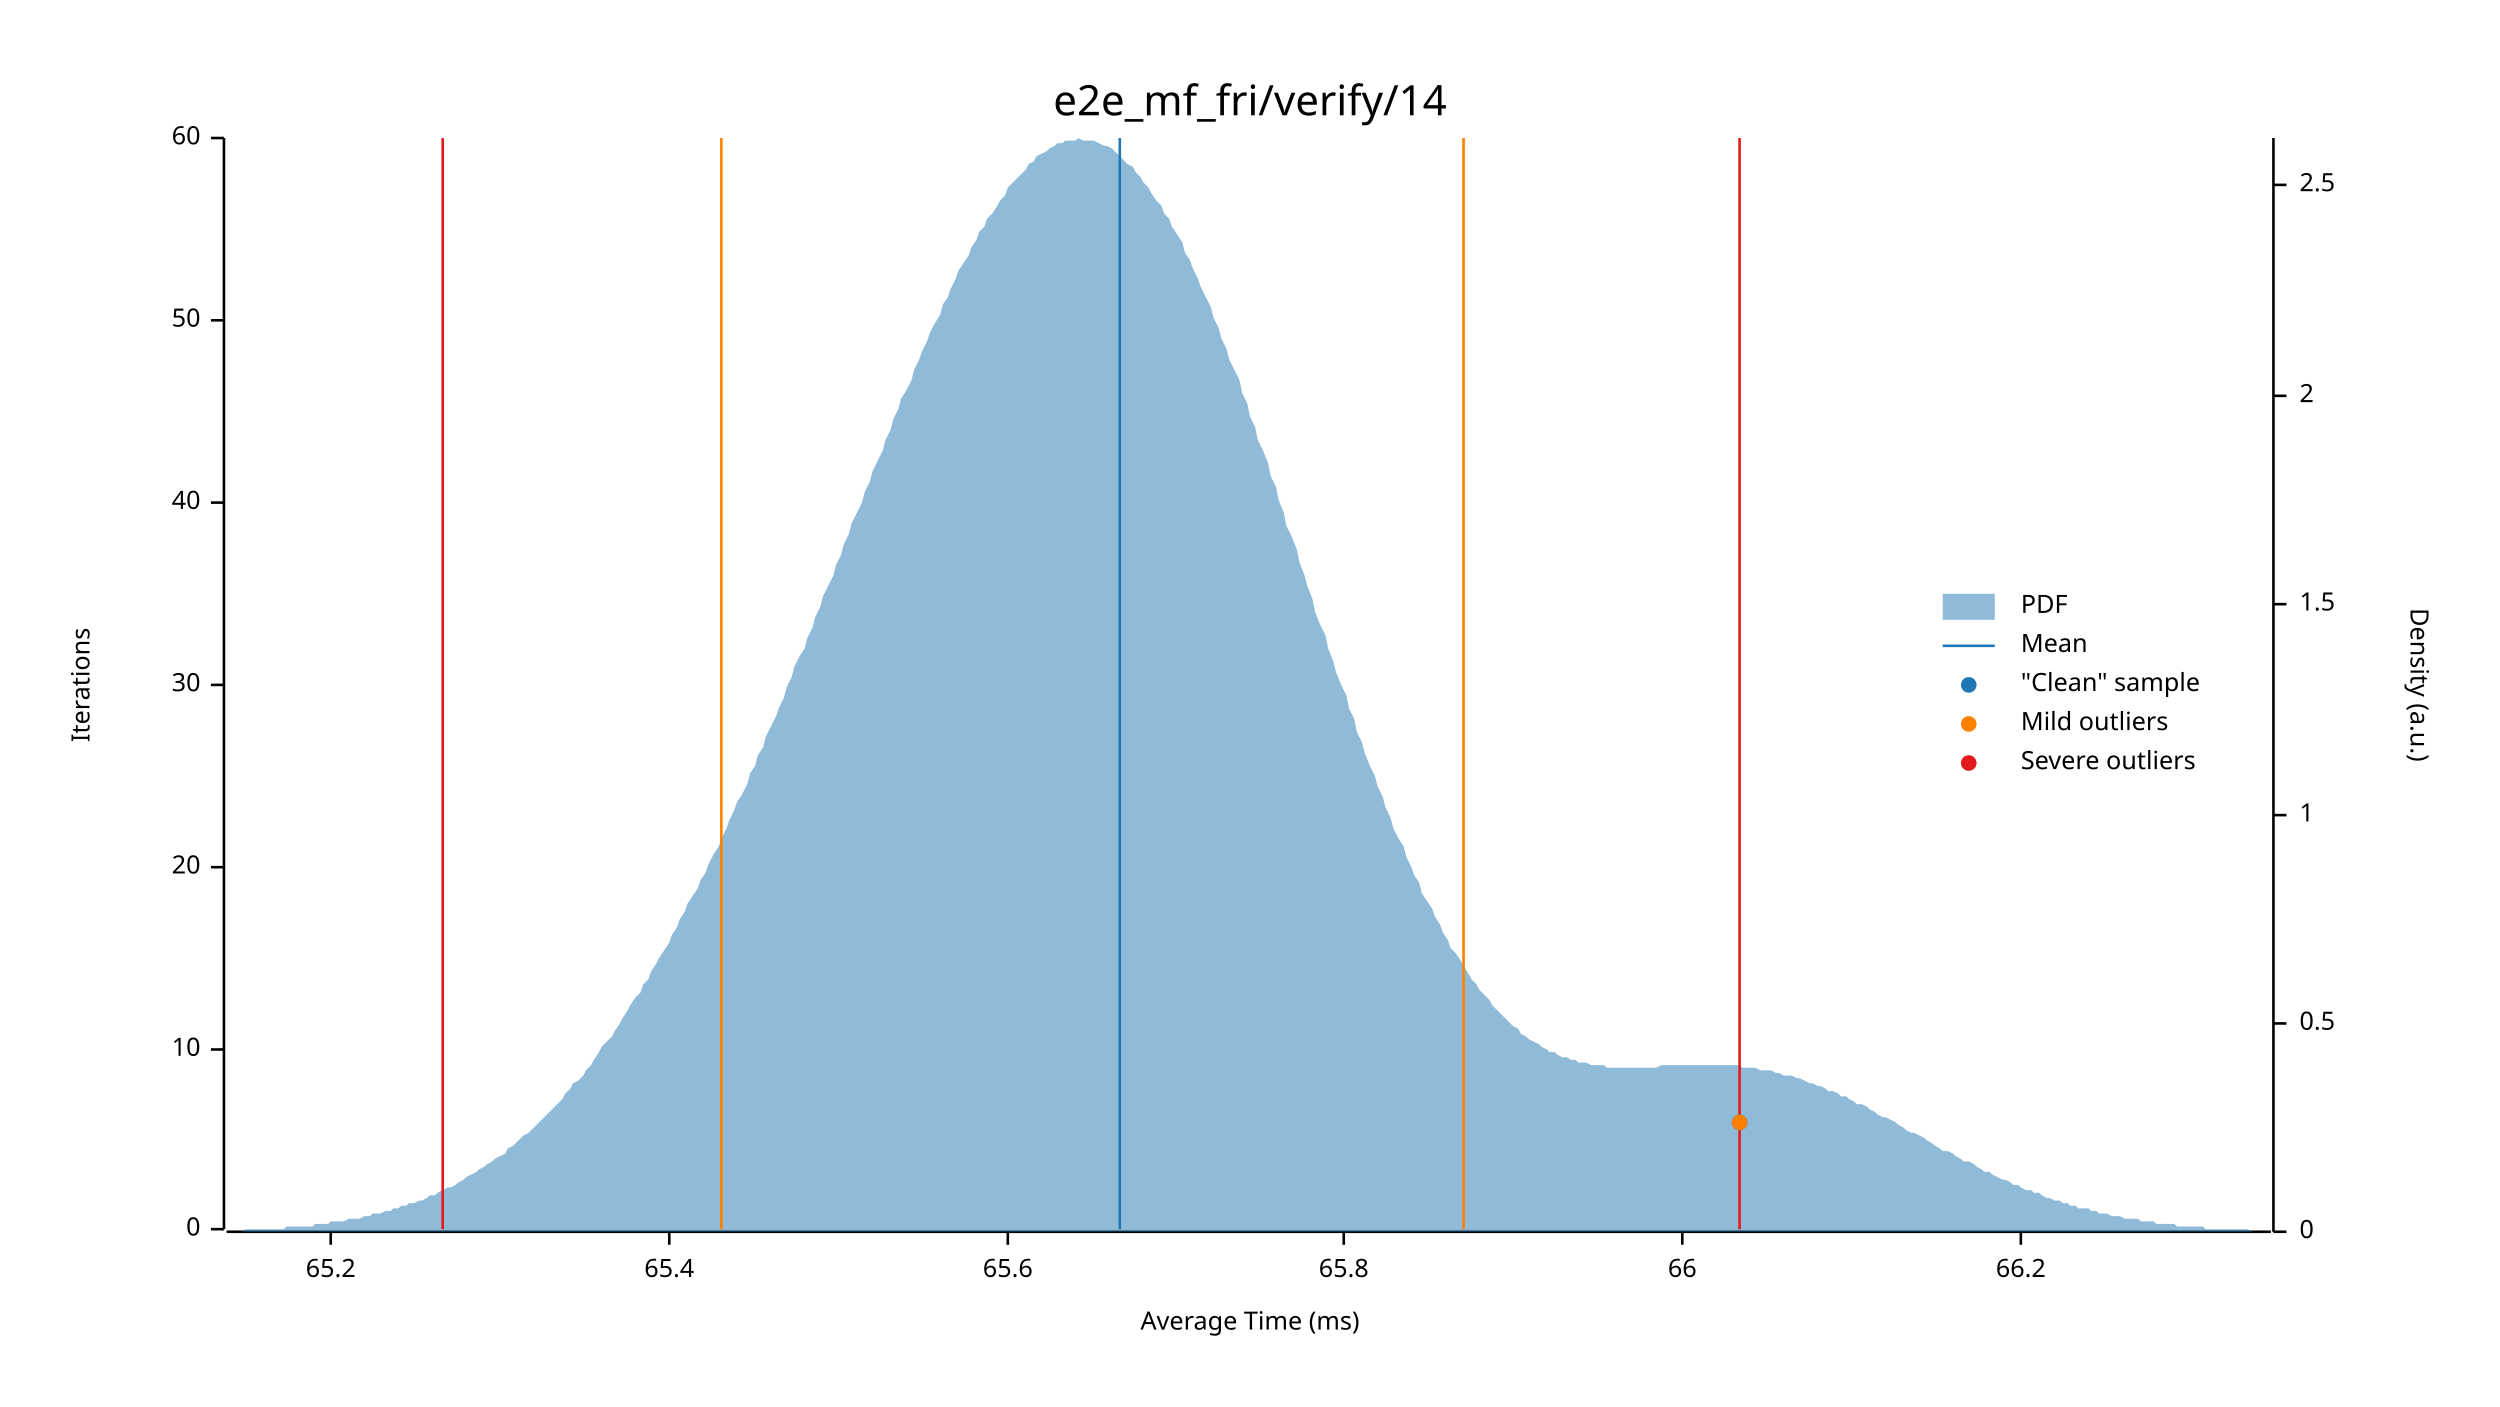
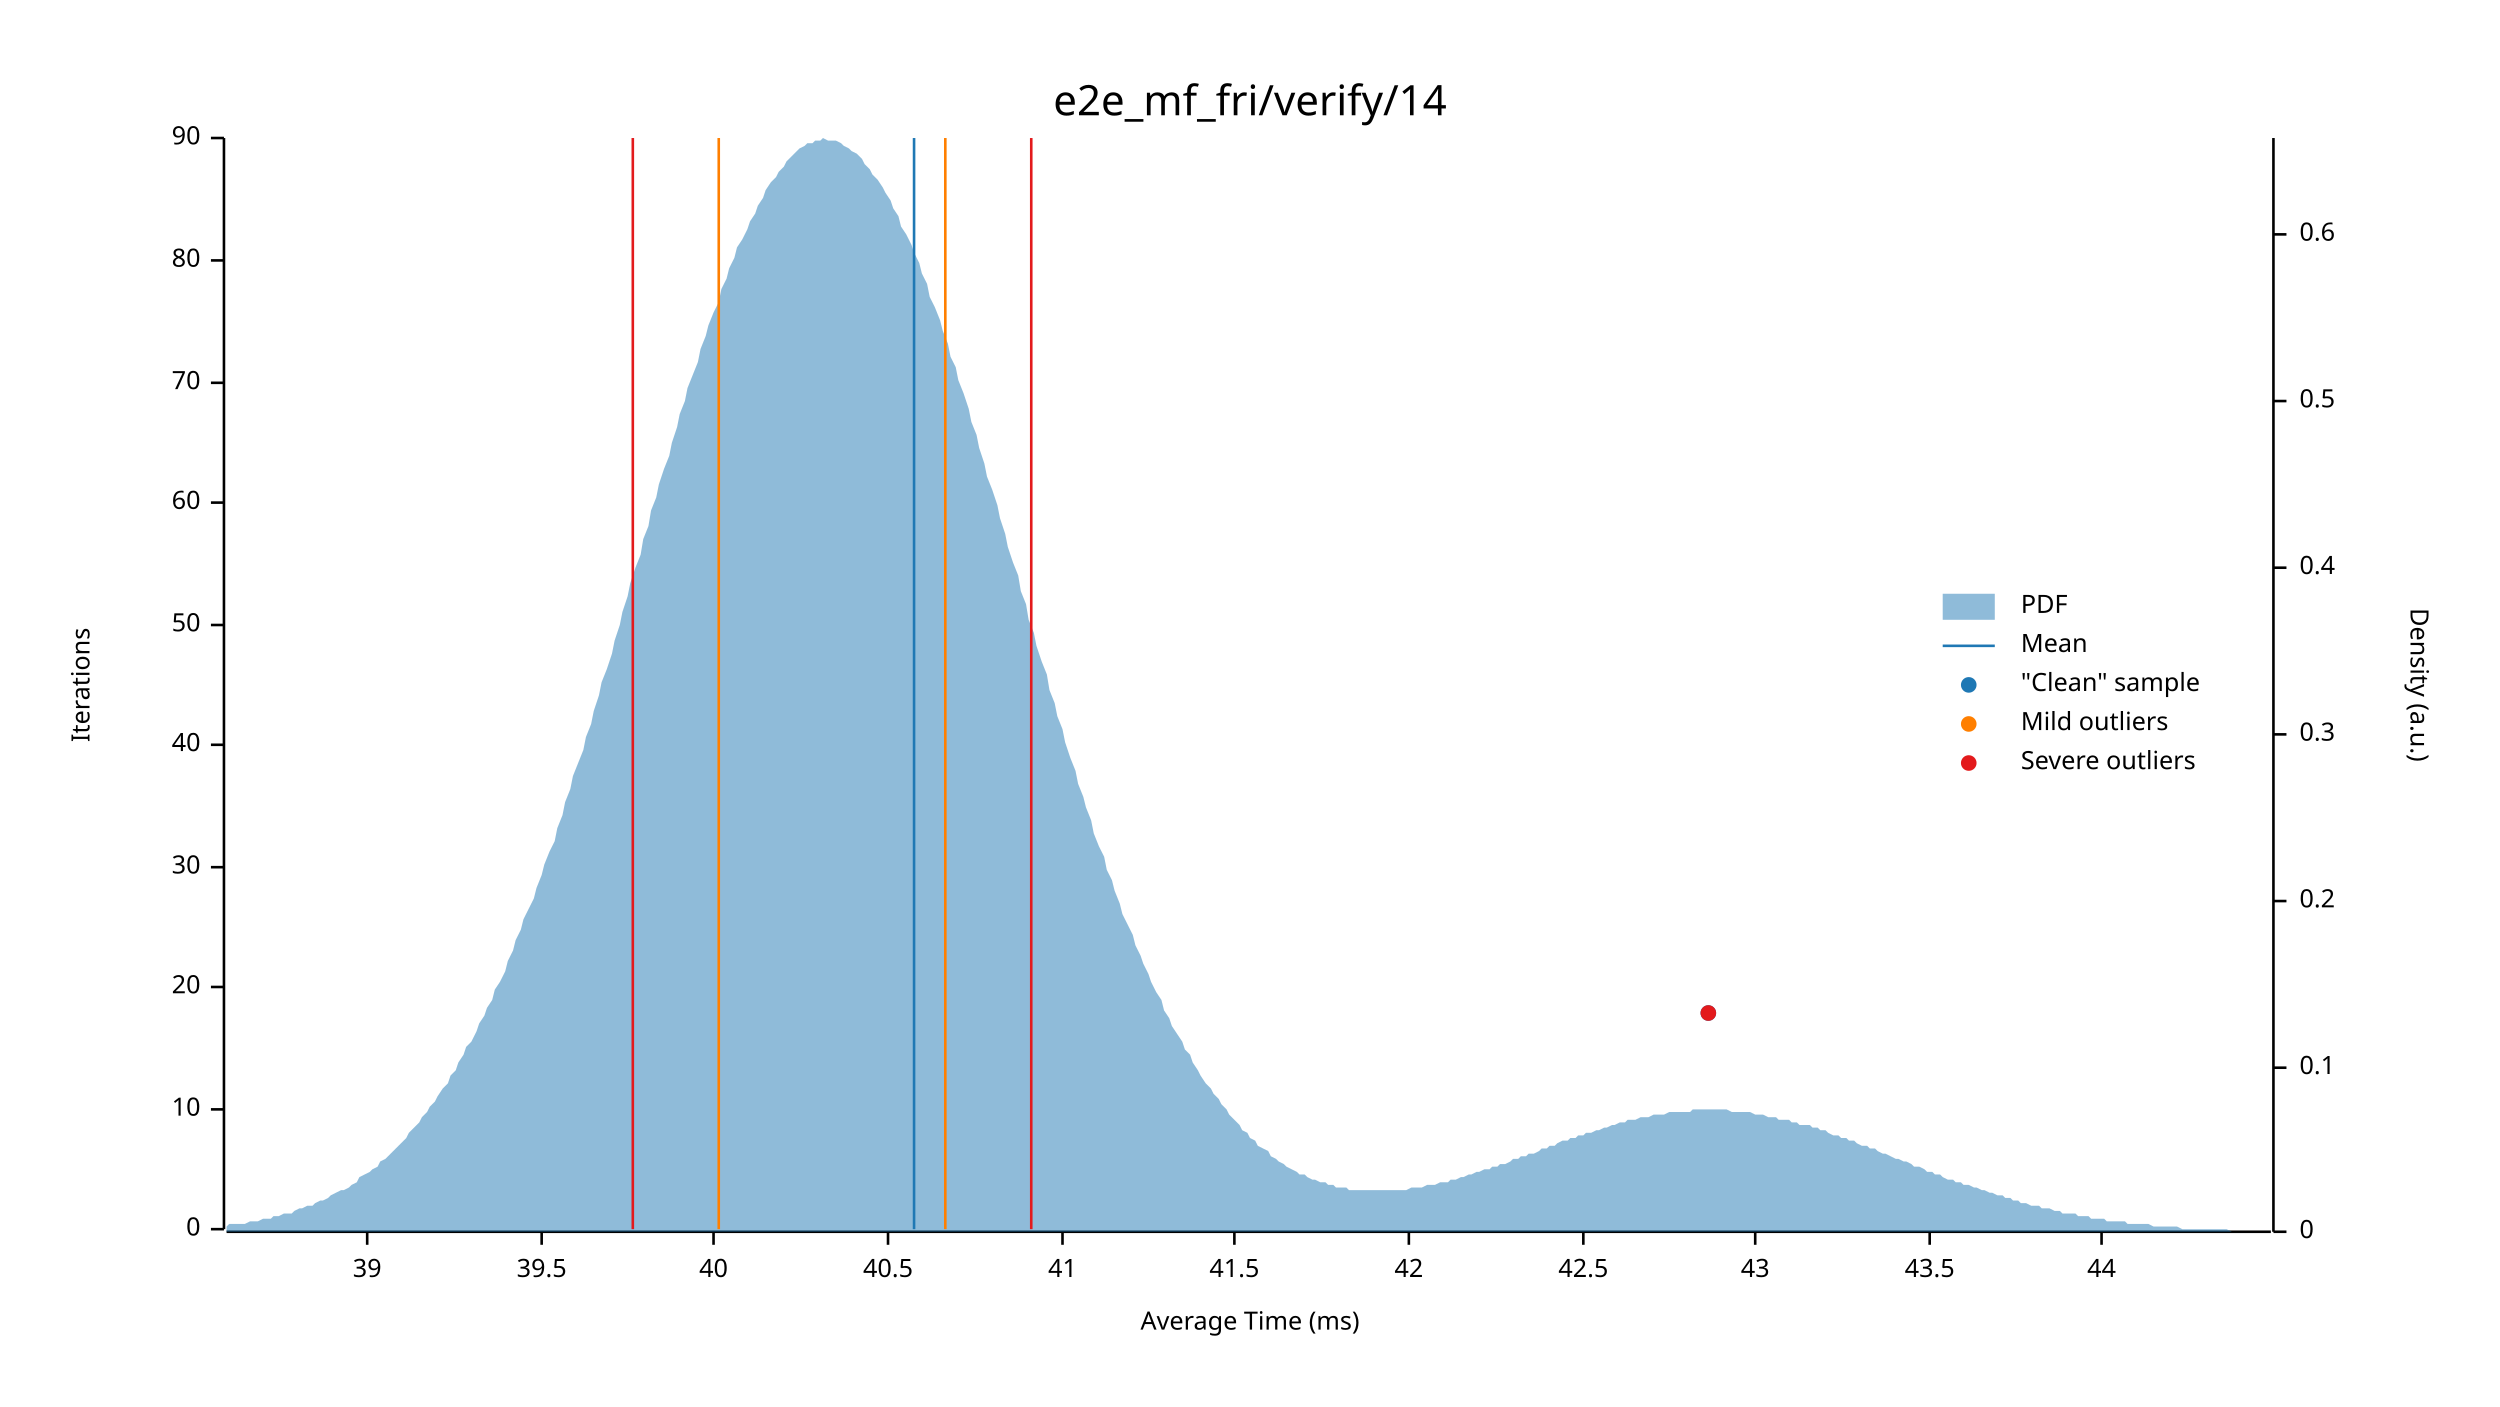
<svg xmlns="http://www.w3.org/2000/svg" width="960" height="540" viewBox="0 0 960 540">
  <text x="480" y="32" dy="0.76em" text-anchor="middle" font-family="sans-serif" font-size="16.129" opacity="1" fill="#000000">
e2e_mf_fri/verify/14
</text>
  <text x="27" y="263" dy="0.76em" text-anchor="middle" font-family="sans-serif" font-size="9.677" opacity="1" fill="#000000" transform="rotate(270, 27, 263)">
Iterations
</text>
  <text x="480" y="513" dy="-0.5ex" text-anchor="middle" font-family="sans-serif" font-size="9.677" opacity="1" fill="#000000">
Average Time (ms)
</text>
  <polyline fill="none" opacity="1" stroke="#000000" stroke-width="1" points="86,53 86,472 " />
  <text x="77" y="472" dy="0.5ex" text-anchor="end" font-family="sans-serif" font-size="9.677" opacity="1" fill="#000000">
0
</text>
  <polyline fill="none" opacity="1" stroke="#000000" stroke-width="1" points="81,472 86,472 " />
-   <text x="77" y="403" dy="0.5ex" text-anchor="end" font-family="sans-serif" font-size="9.677" opacity="1" fill="#000000">
+   <text x="77" y="426" dy="0.5ex" text-anchor="end" font-family="sans-serif" font-size="9.677" opacity="1" fill="#000000">
10
</text>
-   <polyline fill="none" opacity="1" stroke="#000000" stroke-width="1" points="81,403 86,403 " />
-   <text x="77" y="333" dy="0.5ex" text-anchor="end" font-family="sans-serif" font-size="9.677" opacity="1" fill="#000000">
+   <polyline fill="none" opacity="1" stroke="#000000" stroke-width="1" points="81,426 86,426 " />
+   <text x="77" y="379" dy="0.5ex" text-anchor="end" font-family="sans-serif" font-size="9.677" opacity="1" fill="#000000">
20
</text>
-   <polyline fill="none" opacity="1" stroke="#000000" stroke-width="1" points="81,333 86,333 " />
-   <text x="77" y="263" dy="0.5ex" text-anchor="end" font-family="sans-serif" font-size="9.677" opacity="1" fill="#000000">
+   <polyline fill="none" opacity="1" stroke="#000000" stroke-width="1" points="81,379 86,379 " />
+   <text x="77" y="333" dy="0.5ex" text-anchor="end" font-family="sans-serif" font-size="9.677" opacity="1" fill="#000000">
30
</text>
-   <polyline fill="none" opacity="1" stroke="#000000" stroke-width="1" points="81,263 86,263 " />
-   <text x="77" y="193" dy="0.5ex" text-anchor="end" font-family="sans-serif" font-size="9.677" opacity="1" fill="#000000">
+   <polyline fill="none" opacity="1" stroke="#000000" stroke-width="1" points="81,333 86,333 " />
+   <text x="77" y="286" dy="0.5ex" text-anchor="end" font-family="sans-serif" font-size="9.677" opacity="1" fill="#000000">
40
</text>
-   <polyline fill="none" opacity="1" stroke="#000000" stroke-width="1" points="81,193 86,193 " />
-   <text x="77" y="123" dy="0.5ex" text-anchor="end" font-family="sans-serif" font-size="9.677" opacity="1" fill="#000000">
+   <polyline fill="none" opacity="1" stroke="#000000" stroke-width="1" points="81,286 86,286 " />
+   <text x="77" y="240" dy="0.5ex" text-anchor="end" font-family="sans-serif" font-size="9.677" opacity="1" fill="#000000">
50
</text>
-   <polyline fill="none" opacity="1" stroke="#000000" stroke-width="1" points="81,123 86,123 " />
+   <polyline fill="none" opacity="1" stroke="#000000" stroke-width="1" points="81,240 86,240 " />
+   <text x="77" y="193" dy="0.5ex" text-anchor="end" font-family="sans-serif" font-size="9.677" opacity="1" fill="#000000">
+ 60
+ </text>
+   <polyline fill="none" opacity="1" stroke="#000000" stroke-width="1" points="81,193 86,193 " />
+   <text x="77" y="147" dy="0.5ex" text-anchor="end" font-family="sans-serif" font-size="9.677" opacity="1" fill="#000000">
+ 70
+ </text>
+   <polyline fill="none" opacity="1" stroke="#000000" stroke-width="1" points="81,147 86,147 " />
+   <text x="77" y="100" dy="0.5ex" text-anchor="end" font-family="sans-serif" font-size="9.677" opacity="1" fill="#000000">
+ 80
+ </text>
+   <polyline fill="none" opacity="1" stroke="#000000" stroke-width="1" points="81,100 86,100 " />
  <text x="77" y="53" dy="0.5ex" text-anchor="end" font-family="sans-serif" font-size="9.677" opacity="1" fill="#000000">
- 60
+ 90
</text>
  <polyline fill="none" opacity="1" stroke="#000000" stroke-width="1" points="81,53 86,53 " />
  <polyline fill="none" opacity="1" stroke="#000000" stroke-width="1" points="87,473 872,473 " />
-   <text x="127" y="483" dy="0.76em" text-anchor="middle" font-family="sans-serif" font-size="9.677" opacity="1" fill="#000000">
- 65.2
+   <text x="141" y="483" dy="0.76em" text-anchor="middle" font-family="sans-serif" font-size="9.677" opacity="1" fill="#000000">
+ 39
</text>
-   <polyline fill="none" opacity="1" stroke="#000000" stroke-width="1" points="127,473 127,478 " />
-   <text x="257" y="483" dy="0.76em" text-anchor="middle" font-family="sans-serif" font-size="9.677" opacity="1" fill="#000000">
- 65.4
+   <polyline fill="none" opacity="1" stroke="#000000" stroke-width="1" points="141,473 141,478 " />
+   <text x="208" y="483" dy="0.76em" text-anchor="middle" font-family="sans-serif" font-size="9.677" opacity="1" fill="#000000">
+ 39.5
</text>
-   <polyline fill="none" opacity="1" stroke="#000000" stroke-width="1" points="257,473 257,478 " />
-   <text x="387" y="483" dy="0.76em" text-anchor="middle" font-family="sans-serif" font-size="9.677" opacity="1" fill="#000000">
- 65.6
+   <polyline fill="none" opacity="1" stroke="#000000" stroke-width="1" points="208,473 208,478 " />
+   <text x="274" y="483" dy="0.76em" text-anchor="middle" font-family="sans-serif" font-size="9.677" opacity="1" fill="#000000">
+ 40
</text>
-   <polyline fill="none" opacity="1" stroke="#000000" stroke-width="1" points="387,473 387,478 " />
-   <text x="516" y="483" dy="0.76em" text-anchor="middle" font-family="sans-serif" font-size="9.677" opacity="1" fill="#000000">
- 65.8
+   <polyline fill="none" opacity="1" stroke="#000000" stroke-width="1" points="274,473 274,478 " />
+   <text x="341" y="483" dy="0.76em" text-anchor="middle" font-family="sans-serif" font-size="9.677" opacity="1" fill="#000000">
+ 40.5
</text>
-   <polyline fill="none" opacity="1" stroke="#000000" stroke-width="1" points="516,473 516,478 " />
-   <text x="646" y="483" dy="0.76em" text-anchor="middle" font-family="sans-serif" font-size="9.677" opacity="1" fill="#000000">
- 66
+   <polyline fill="none" opacity="1" stroke="#000000" stroke-width="1" points="341,473 341,478 " />
+   <text x="408" y="483" dy="0.76em" text-anchor="middle" font-family="sans-serif" font-size="9.677" opacity="1" fill="#000000">
+ 41
</text>
-   <polyline fill="none" opacity="1" stroke="#000000" stroke-width="1" points="646,473 646,478 " />
-   <text x="776" y="483" dy="0.76em" text-anchor="middle" font-family="sans-serif" font-size="9.677" opacity="1" fill="#000000">
- 66.2
+   <polyline fill="none" opacity="1" stroke="#000000" stroke-width="1" points="408,473 408,478 " />
+   <text x="474" y="483" dy="0.76em" text-anchor="middle" font-family="sans-serif" font-size="9.677" opacity="1" fill="#000000">
+ 41.5
</text>
-   <polyline fill="none" opacity="1" stroke="#000000" stroke-width="1" points="776,473 776,478 " />
+   <polyline fill="none" opacity="1" stroke="#000000" stroke-width="1" points="474,473 474,478 " />
+   <text x="541" y="483" dy="0.76em" text-anchor="middle" font-family="sans-serif" font-size="9.677" opacity="1" fill="#000000">
+ 42
+ </text>
+   <polyline fill="none" opacity="1" stroke="#000000" stroke-width="1" points="541,473 541,478 " />
+   <text x="608" y="483" dy="0.76em" text-anchor="middle" font-family="sans-serif" font-size="9.677" opacity="1" fill="#000000">
+ 42.5
+ </text>
+   <polyline fill="none" opacity="1" stroke="#000000" stroke-width="1" points="608,473 608,478 " />
+   <text x="674" y="483" dy="0.76em" text-anchor="middle" font-family="sans-serif" font-size="9.677" opacity="1" fill="#000000">
+ 43
+ </text>
+   <polyline fill="none" opacity="1" stroke="#000000" stroke-width="1" points="674,473 674,478 " />
+   <text x="741" y="483" dy="0.76em" text-anchor="middle" font-family="sans-serif" font-size="9.677" opacity="1" fill="#000000">
+ 43.5
+ </text>
+   <polyline fill="none" opacity="1" stroke="#000000" stroke-width="1" points="741,473 741,478 " />
+   <text x="807" y="483" dy="0.76em" text-anchor="middle" font-family="sans-serif" font-size="9.677" opacity="1" fill="#000000">
+ 44
+ </text>
+   <polyline fill="none" opacity="1" stroke="#000000" stroke-width="1" points="807,473 807,478 " />
  <text x="933" y="263" dy="0.76em" text-anchor="middle" font-family="sans-serif" font-size="9.677" opacity="1" fill="#000000" transform="rotate(90, 933, 263)">
Density (a.u.)
</text>
  <polyline fill="none" opacity="1" stroke="#000000" stroke-width="1" points="873,53 873,473 " />
  <text x="883" y="473" dy="0.5ex" text-anchor="start" font-family="sans-serif" font-size="9.677" opacity="1" fill="#000000">
0
</text>
  <polyline fill="none" opacity="1" stroke="#000000" stroke-width="1" points="873,473 878,473 " />
-   <text x="883" y="393" dy="0.5ex" text-anchor="start" font-family="sans-serif" font-size="9.677" opacity="1" fill="#000000">
+   <text x="883" y="410" dy="0.5ex" text-anchor="start" font-family="sans-serif" font-size="9.677" opacity="1" fill="#000000">
+ 0.1
+ </text>
+   <polyline fill="none" opacity="1" stroke="#000000" stroke-width="1" points="873,410 878,410 " />
+   <text x="883" y="346" dy="0.5ex" text-anchor="start" font-family="sans-serif" font-size="9.677" opacity="1" fill="#000000">
+ 0.2
+ </text>
+   <polyline fill="none" opacity="1" stroke="#000000" stroke-width="1" points="873,346 878,346 " />
+   <text x="883" y="282" dy="0.5ex" text-anchor="start" font-family="sans-serif" font-size="9.677" opacity="1" fill="#000000">
+ 0.3
+ </text>
+   <polyline fill="none" opacity="1" stroke="#000000" stroke-width="1" points="873,282 878,282 " />
+   <text x="883" y="218" dy="0.5ex" text-anchor="start" font-family="sans-serif" font-size="9.677" opacity="1" fill="#000000">
+ 0.4
+ </text>
+   <polyline fill="none" opacity="1" stroke="#000000" stroke-width="1" points="873,218 878,218 " />
+   <text x="883" y="154" dy="0.5ex" text-anchor="start" font-family="sans-serif" font-size="9.677" opacity="1" fill="#000000">
0.5
</text>
-   <polyline fill="none" opacity="1" stroke="#000000" stroke-width="1" points="873,393 878,393 " />
-   <text x="883" y="313" dy="0.5ex" text-anchor="start" font-family="sans-serif" font-size="9.677" opacity="1" fill="#000000">
- 1
+   <polyline fill="none" opacity="1" stroke="#000000" stroke-width="1" points="873,154 878,154 " />
+   <text x="883" y="90" dy="0.5ex" text-anchor="start" font-family="sans-serif" font-size="9.677" opacity="1" fill="#000000">
+ 0.6
</text>
-   <polyline fill="none" opacity="1" stroke="#000000" stroke-width="1" points="873,313 878,313 " />
-   <text x="883" y="232" dy="0.5ex" text-anchor="start" font-family="sans-serif" font-size="9.677" opacity="1" fill="#000000">
- 1.5
- </text>
-   <polyline fill="none" opacity="1" stroke="#000000" stroke-width="1" points="873,232 878,232 " />
-   <text x="883" y="152" dy="0.5ex" text-anchor="start" font-family="sans-serif" font-size="9.677" opacity="1" fill="#000000">
- 2
- </text>
-   <polyline fill="none" opacity="1" stroke="#000000" stroke-width="1" points="873,152 878,152 " />
-   <text x="883" y="71" dy="0.5ex" text-anchor="start" font-family="sans-serif" font-size="9.677" opacity="1" fill="#000000">
- 2.5
- </text>
-   <polyline fill="none" opacity="1" stroke="#000000" stroke-width="1" points="873,71 878,71 " />
-   <polygon opacity="0.5" fill="#1F78B4" points="87,473 88,473 90,473 91,473 93,473 94,472 96,472 98,472 99,472 101,472 102,472 104,472 105,472 107,472 109,472 110,471 112,471 113,471 115,471 116,471 118,471 120,471 121,470 123,470 124,470 126,470 127,469 129,469 131,469 132,469 134,468 135,468 137,468 138,468 140,467 142,467 143,466 145,466 146,466 148,465 150,465 151,464 153,464 154,463 156,463 157,462 159,462 161,461 162,461 164,460 165,459 167,459 168,458 170,457 172,456 173,456 175,455 176,454 178,453 179,452 181,451 183,450 184,449 186,448 187,447 189,446 190,445 192,444 194,443 195,441 197,440 198,439 200,437 201,436 203,435 205,433 206,432 208,430 209,429 211,427 213,425 214,424 216,422 217,420 219,418 220,416 222,415 224,413 225,411 227,409 228,407 230,404 231,402 233,400 235,398 236,396 238,393 239,391 241,388 242,386 244,383 246,381 247,378 249,376 250,373 252,370 253,368 255,365 257,362 258,359 260,356 261,353 263,350 264,347 266,344 268,341 269,338 271,335 272,332 274,328 276,325 277,322 279,318 280,315 282,311 283,308 285,305 287,301 288,297 290,294 291,290 293,287 294,283 296,279 298,275 299,272 301,268 302,264 304,260 305,256 307,252 309,249 310,245 312,241 313,237 315,233 316,229 318,225 320,221 321,217 323,213 324,209 326,205 327,201 329,197 331,193 332,189 334,185 335,181 337,177 339,173 340,169 342,165 343,161 345,157 346,153 348,150 350,146 351,142 353,138 354,135 356,131 357,128 359,124 361,121 362,117 364,114 365,111 367,107 368,104 370,101 372,98 373,95 375,92 376,89 378,87 379,84 381,82 383,79 384,77 386,75 387,72 389,70 391,68 392,67 394,65 395,63 397,62 398,60 400,59 402,58 403,57 405,56 406,55 408,55 409,54 411,54 413,54 414,53 416,54 417,54 419,54 420,54 422,55 424,56 425,56 427,57 428,58 430,60 431,61 433,63 435,64 436,66 438,68 439,70 441,72 442,74 444,77 446,79 447,82 449,84 450,87 452,90 454,93 455,97 457,100 458,103 460,107 461,110 463,114 465,118 466,122 468,126 469,130 471,134 472,138 474,142 476,146 477,151 479,155 480,160 482,164 483,169 485,173 487,178 488,183 490,187 491,192 493,197 494,202 496,206 498,211 499,216 501,221 502,225 504,230 505,235 507,240 509,244 510,249 512,254 513,258 515,263 517,267 518,272 520,276 521,281 523,285 524,289 526,294 528,298 529,302 531,306 532,310 534,314 535,318 537,322 539,325 540,329 542,333 543,336 545,339 546,343 548,346 550,349 551,352 553,355 554,358 556,361 557,364 559,366 561,369 562,371 564,374 565,376 567,378 568,380 570,382 572,384 573,386 575,388 576,389 578,391 580,393 581,394 583,395 584,397 586,398 587,399 589,400 591,401 592,402 594,403 595,404 597,404 598,405 600,406 602,406 603,407 605,407 606,408 608,408 609,408 611,409 613,409 614,409 616,409 617,410 619,410 620,410 622,410 624,410 625,410 627,410 628,410 630,410 632,410 633,410 635,410 636,410 638,409 639,409 641,409 643,409 644,409 646,409 647,409 649,409 650,409 652,409 654,409 655,409 657,409 658,409 660,409 661,409 663,409 665,409 666,409 668,409 669,410 671,410 672,410 674,410 676,411 677,411 679,411 680,411 682,412 683,412 685,413 687,413 688,413 690,414 691,414 693,415 695,416 696,416 698,417 699,417 701,418 702,419 704,419 706,420 707,421 709,421 710,422 712,423 713,424 715,424 717,425 718,426 720,427 721,428 723,429 724,429 726,430 728,431 729,432 731,433 732,434 734,435 735,435 737,436 739,437 740,438 742,439 743,440 745,441 746,442 748,442 750,443 751,444 753,445 754,446 756,446 758,447 759,448 761,449 762,450 764,450 765,451 767,452 769,453 770,453 772,454 773,455 775,455 776,456 778,457 780,457 781,458 783,458 784,459 786,460 787,460 789,461 791,461 792,462 794,462 795,463 797,463 798,464 800,464 802,464 803,465 805,465 806,466 808,466 809,466 811,467 813,467 814,467 816,468 817,468 819,468 821,468 822,469 824,469 825,469 827,469 828,470 830,470 832,470 833,470 835,470 836,471 838,471 839,471 841,471 843,471 844,471 846,471 847,472 849,472 850,472 852,472 854,472 855,472 857,472 858,472 860,472 861,472 863,472 865,473 866,473 868,473 869,473 871,473 873,473 873,473 87,473 " />
-   <polyline fill="none" opacity="1" stroke="#1F78B4" stroke-width="1" points="430,472 430,53 " />
-   <polyline fill="none" opacity="1" stroke="#FF7F00" stroke-width="1" points="277,472 277,53 " />
-   <polyline fill="none" opacity="1" stroke="#FF7F00" stroke-width="1" points="562,472 562,53 " />
-   <polyline fill="none" opacity="1" stroke="#E31A1C" stroke-width="1" points="170,472 170,53 " />
-   <polyline fill="none" opacity="1" stroke="#E31A1C" stroke-width="1" points="668,472 668,53 " />
-   <circle cx="668" cy="431" r="3" opacity="1" fill="#1F78B4" stroke="none" stroke-width="1" />
-   <circle cx="668" cy="431" r="3" opacity="1" fill="#FF7F00" stroke="none" stroke-width="1" />
+   <polyline fill="none" opacity="1" stroke="#000000" stroke-width="1" points="873,90 878,90 " />
+   <polygon opacity="0.5" fill="#1F78B4" points="87,471 88,470 90,470 91,470 93,470 94,470 96,469 98,469 99,469 101,468 102,468 104,468 105,467 107,467 109,466 110,466 112,466 113,465 115,464 116,464 118,463 120,463 121,462 123,461 124,461 126,460 127,459 129,458 131,457 132,457 134,456 135,455 137,454 138,452 140,451 142,450 143,449 145,448 146,446 148,445 150,443 151,442 153,440 154,439 156,437 157,435 159,433 161,431 162,429 164,427 165,425 167,423 168,421 170,418 172,416 173,413 175,411 176,408 178,405 179,402 181,400 183,396 184,393 186,390 187,387 189,384 190,380 192,377 194,373 195,369 197,365 198,361 200,357 201,353 203,349 205,345 206,341 208,336 209,332 211,327 213,323 214,318 216,313 217,308 219,303 220,298 222,293 224,288 225,283 227,278 228,273 230,267 231,262 233,257 235,251 236,246 238,240 239,235 241,229 242,224 244,218 246,213 247,207 249,202 250,196 252,191 253,186 255,180 257,175 258,170 260,164 261,159 263,154 264,149 266,144 268,139 269,134 271,129 272,125 274,120 276,116 277,111 279,107 280,103 282,99 283,95 285,92 287,88 288,85 290,82 291,79 293,76 294,73 296,70 298,68 299,66 301,64 302,62 304,60 305,59 307,57 309,56 310,55 312,55 313,54 315,54 316,53 318,54 320,54 321,54 323,55 324,56 326,57 327,58 329,59 331,61 332,63 334,65 335,67 337,69 339,72 340,74 342,77 343,80 345,83 346,87 348,90 350,94 351,97 353,101 354,105 356,109 357,114 359,118 361,123 362,127 364,132 365,137 367,141 368,146 370,151 372,157 373,162 375,167 376,172 378,178 379,183 381,188 383,194 384,199 386,205 387,210 389,216 391,221 392,227 394,232 395,238 397,243 398,248 400,254 402,259 403,265 405,270 406,275 408,280 409,285 411,291 413,296 414,301 416,306 417,310 419,315 420,320 422,325 424,329 425,334 427,338 428,342 430,347 431,351 433,355 435,359 436,363 438,367 439,370 441,374 442,377 444,381 446,384 447,388 449,391 450,394 452,397 454,400 455,403 457,405 458,408 460,411 461,413 463,416 465,418 466,420 468,422 469,424 471,426 472,428 474,430 476,432 477,434 479,435 480,437 482,438 483,440 485,441 487,442 488,444 490,445 491,446 493,447 494,448 496,449 498,450 499,451 501,451 502,452 504,453 505,453 507,454 509,454 510,455 512,455 513,456 515,456 517,456 518,457 520,457 521,457 523,457 524,457 526,457 528,457 529,457 531,457 532,457 534,457 535,457 537,457 539,457 540,457 542,456 543,456 545,456 546,456 548,455 550,455 551,455 553,454 554,454 556,454 557,453 559,453 561,452 562,452 564,451 565,451 567,450 568,450 570,449 572,449 573,448 575,448 576,447 578,447 580,446 581,445 583,445 584,444 586,444 587,443 589,443 591,442 592,441 594,441 595,440 597,440 598,439 600,438 602,438 603,437 605,437 606,436 608,436 609,435 611,435 613,434 614,434 616,433 617,433 619,432 620,432 622,431 624,431 625,430 627,430 628,430 630,429 632,429 633,429 635,428 636,428 638,428 639,428 641,427 643,427 644,427 646,427 647,427 649,427 650,426 652,426 654,426 655,426 657,426 658,426 660,426 661,426 663,426 665,427 666,427 668,427 669,427 671,427 672,427 674,428 676,428 677,428 679,429 680,429 682,429 683,430 685,430 687,430 688,431 690,431 691,432 693,432 695,432 696,433 698,433 699,434 701,434 702,435 704,436 706,436 707,437 709,437 710,438 712,438 713,439 715,440 717,440 718,441 720,441 721,442 723,443 724,443 726,444 728,445 729,445 731,446 732,446 734,447 735,448 737,448 739,449 740,450 742,450 743,451 745,451 746,452 748,453 750,453 751,454 753,454 754,455 756,455 758,456 759,456 761,457 762,457 764,458 765,458 767,459 769,459 770,460 772,460 773,461 775,461 776,462 778,462 780,463 781,463 783,463 784,464 786,464 787,464 789,465 791,465 792,466 794,466 795,466 797,466 798,467 800,467 802,467 803,468 805,468 806,468 808,468 809,469 811,469 813,469 814,469 816,469 817,470 819,470 821,470 822,470 824,470 825,470 827,471 828,471 830,471 832,471 833,471 835,471 836,471 838,472 839,472 841,472 843,472 844,472 846,472 847,472 849,472 850,472 852,472 854,472 855,472 857,473 858,473 860,473 861,473 863,473 865,473 866,473 868,473 869,473 871,473 873,473 873,473 87,473 " />
+   <polyline fill="none" opacity="1" stroke="#1F78B4" stroke-width="1" points="351,472 351,53 " />
+   <polyline fill="none" opacity="1" stroke="#FF7F00" stroke-width="1" points="276,472 276,53 " />
+   <polyline fill="none" opacity="1" stroke="#FF7F00" stroke-width="1" points="363,472 363,53 " />
+   <polyline fill="none" opacity="1" stroke="#E31A1C" stroke-width="1" points="243,472 243,53 " />
+   <polyline fill="none" opacity="1" stroke="#E31A1C" stroke-width="1" points="396,472 396,53 " />
+   <circle cx="656" cy="389" r="3" opacity="1" fill="#1F78B4" stroke="none" stroke-width="1" />
+   <circle cx="656" cy="389" r="3" opacity="1" fill="#E31A1C" stroke="none" stroke-width="1" />
  <text x="776" y="228" dy="0.76em" text-anchor="start" font-family="sans-serif" font-size="9.677" opacity="1" fill="#000000">
PDF
</text>
  <text x="776" y="243" dy="0.76em" text-anchor="start" font-family="sans-serif" font-size="9.677" opacity="1" fill="#000000">
Mean
</text>
  <text x="776" y="258" dy="0.76em" text-anchor="start" font-family="sans-serif" font-size="9.677" opacity="1" fill="#000000">
"Clean" sample
</text>
  <text x="776" y="273" dy="0.76em" text-anchor="start" font-family="sans-serif" font-size="9.677" opacity="1" fill="#000000">
Mild outliers
</text>
  <text x="776" y="288" dy="0.76em" text-anchor="start" font-family="sans-serif" font-size="9.677" opacity="1" fill="#000000">
Severe outliers
</text>
  <rect x="746" y="228" width="20" height="10" opacity="0.5" fill="#1F78B4" stroke="none" />
  <polyline fill="none" opacity="1" stroke="#1F78B4" stroke-width="1" points="746,248 766,248 " />
  <circle cx="756" cy="263" r="3" opacity="1" fill="#1F78B4" stroke="none" stroke-width="1" />
  <circle cx="756" cy="278" r="3" opacity="1" fill="#FF7F00" stroke="none" stroke-width="1" />
  <circle cx="756" cy="293" r="3" opacity="1" fill="#E31A1C" stroke="none" stroke-width="1" />
</svg>
